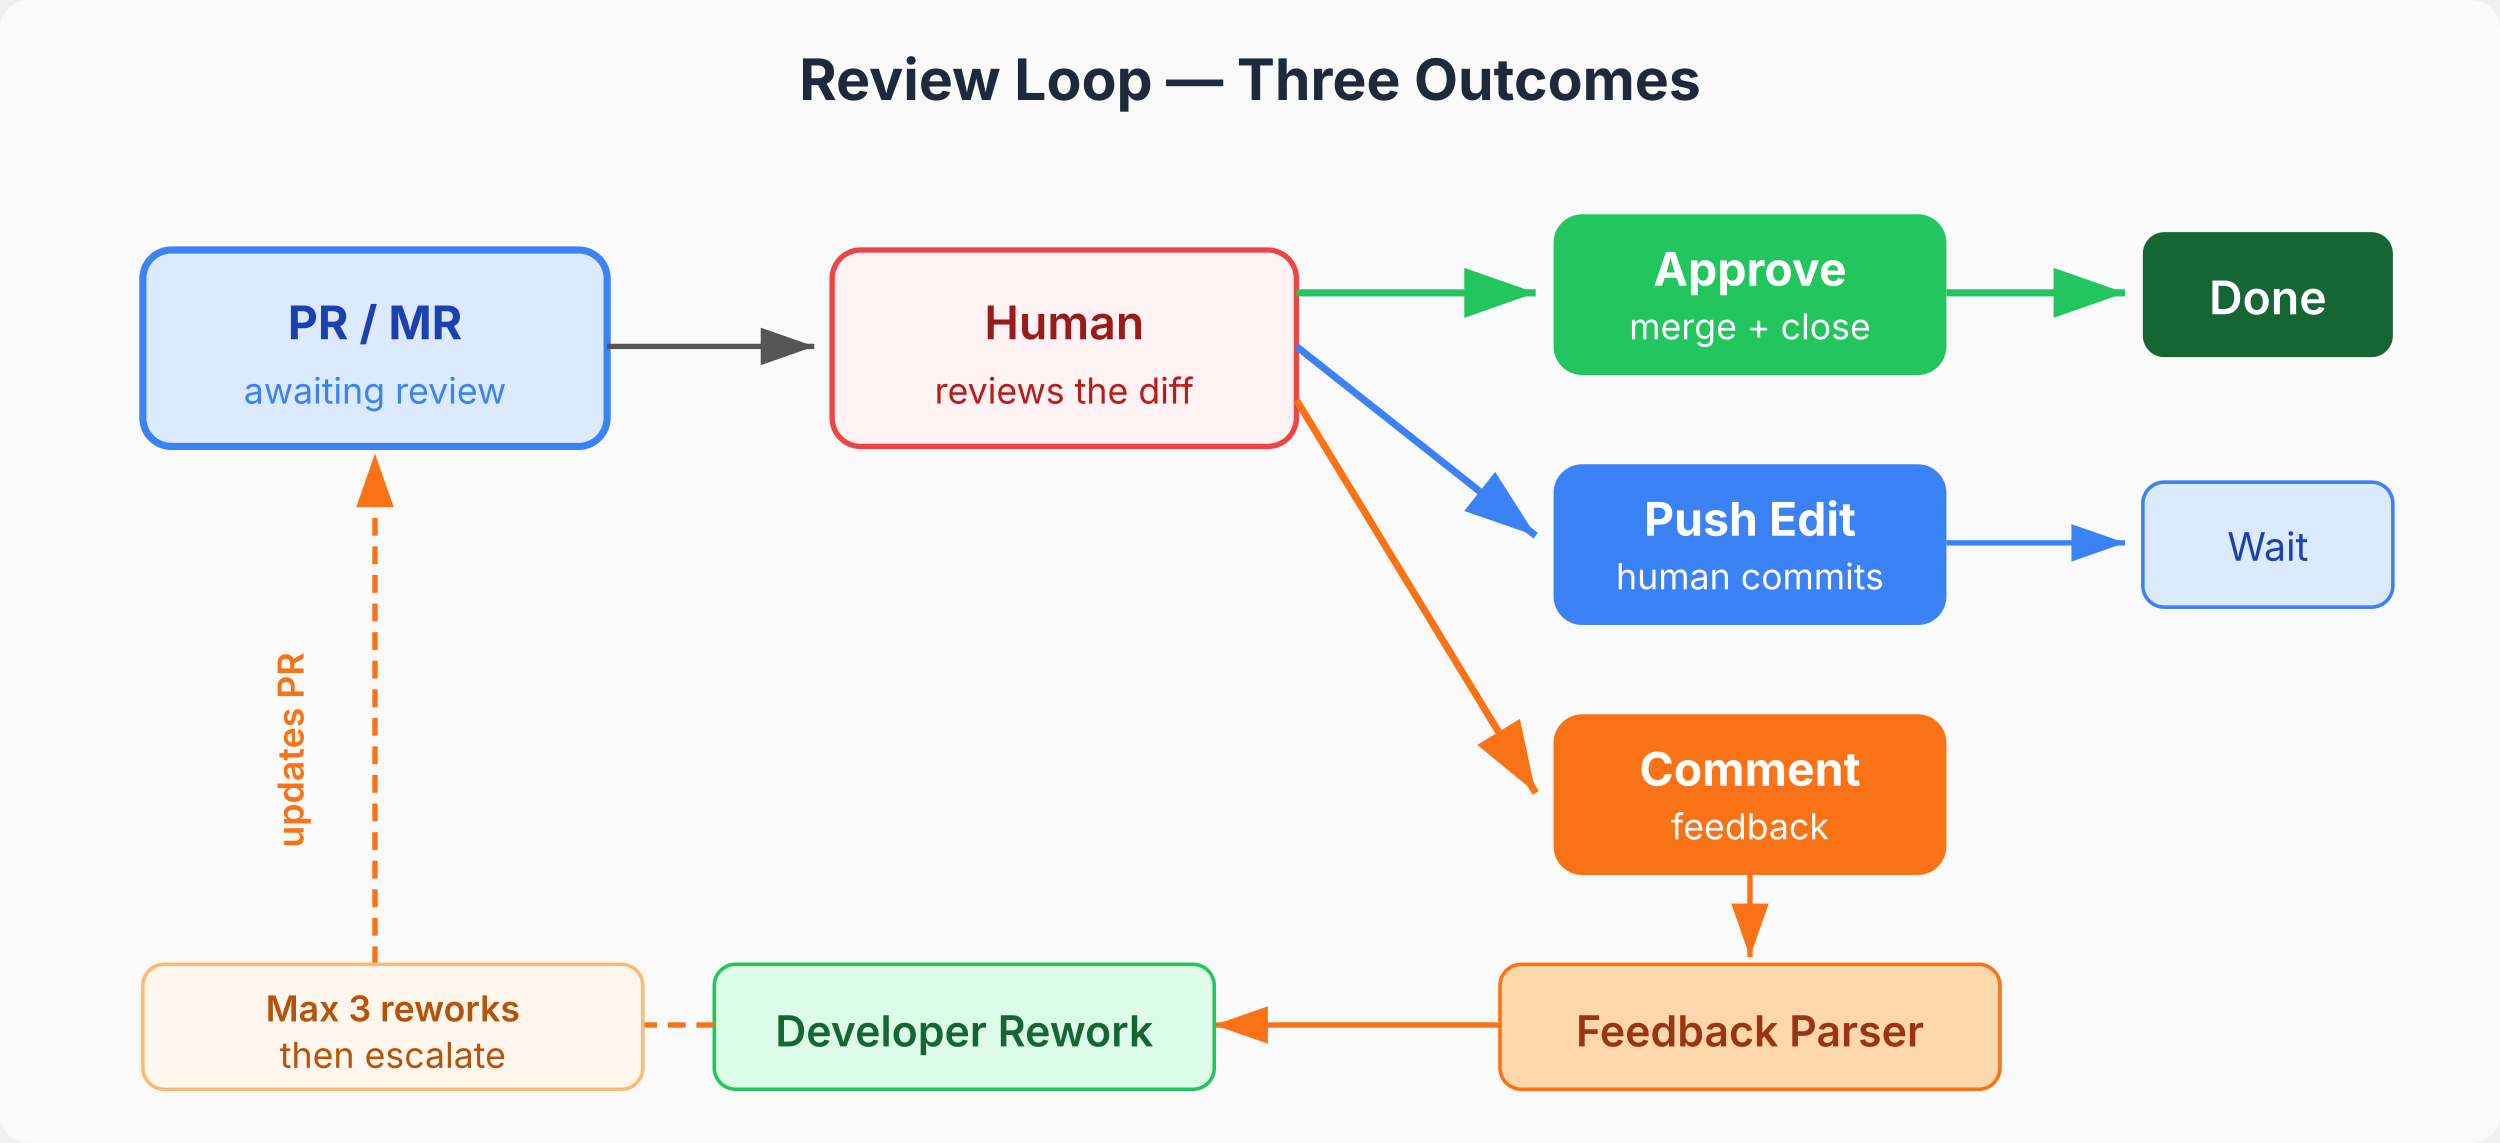
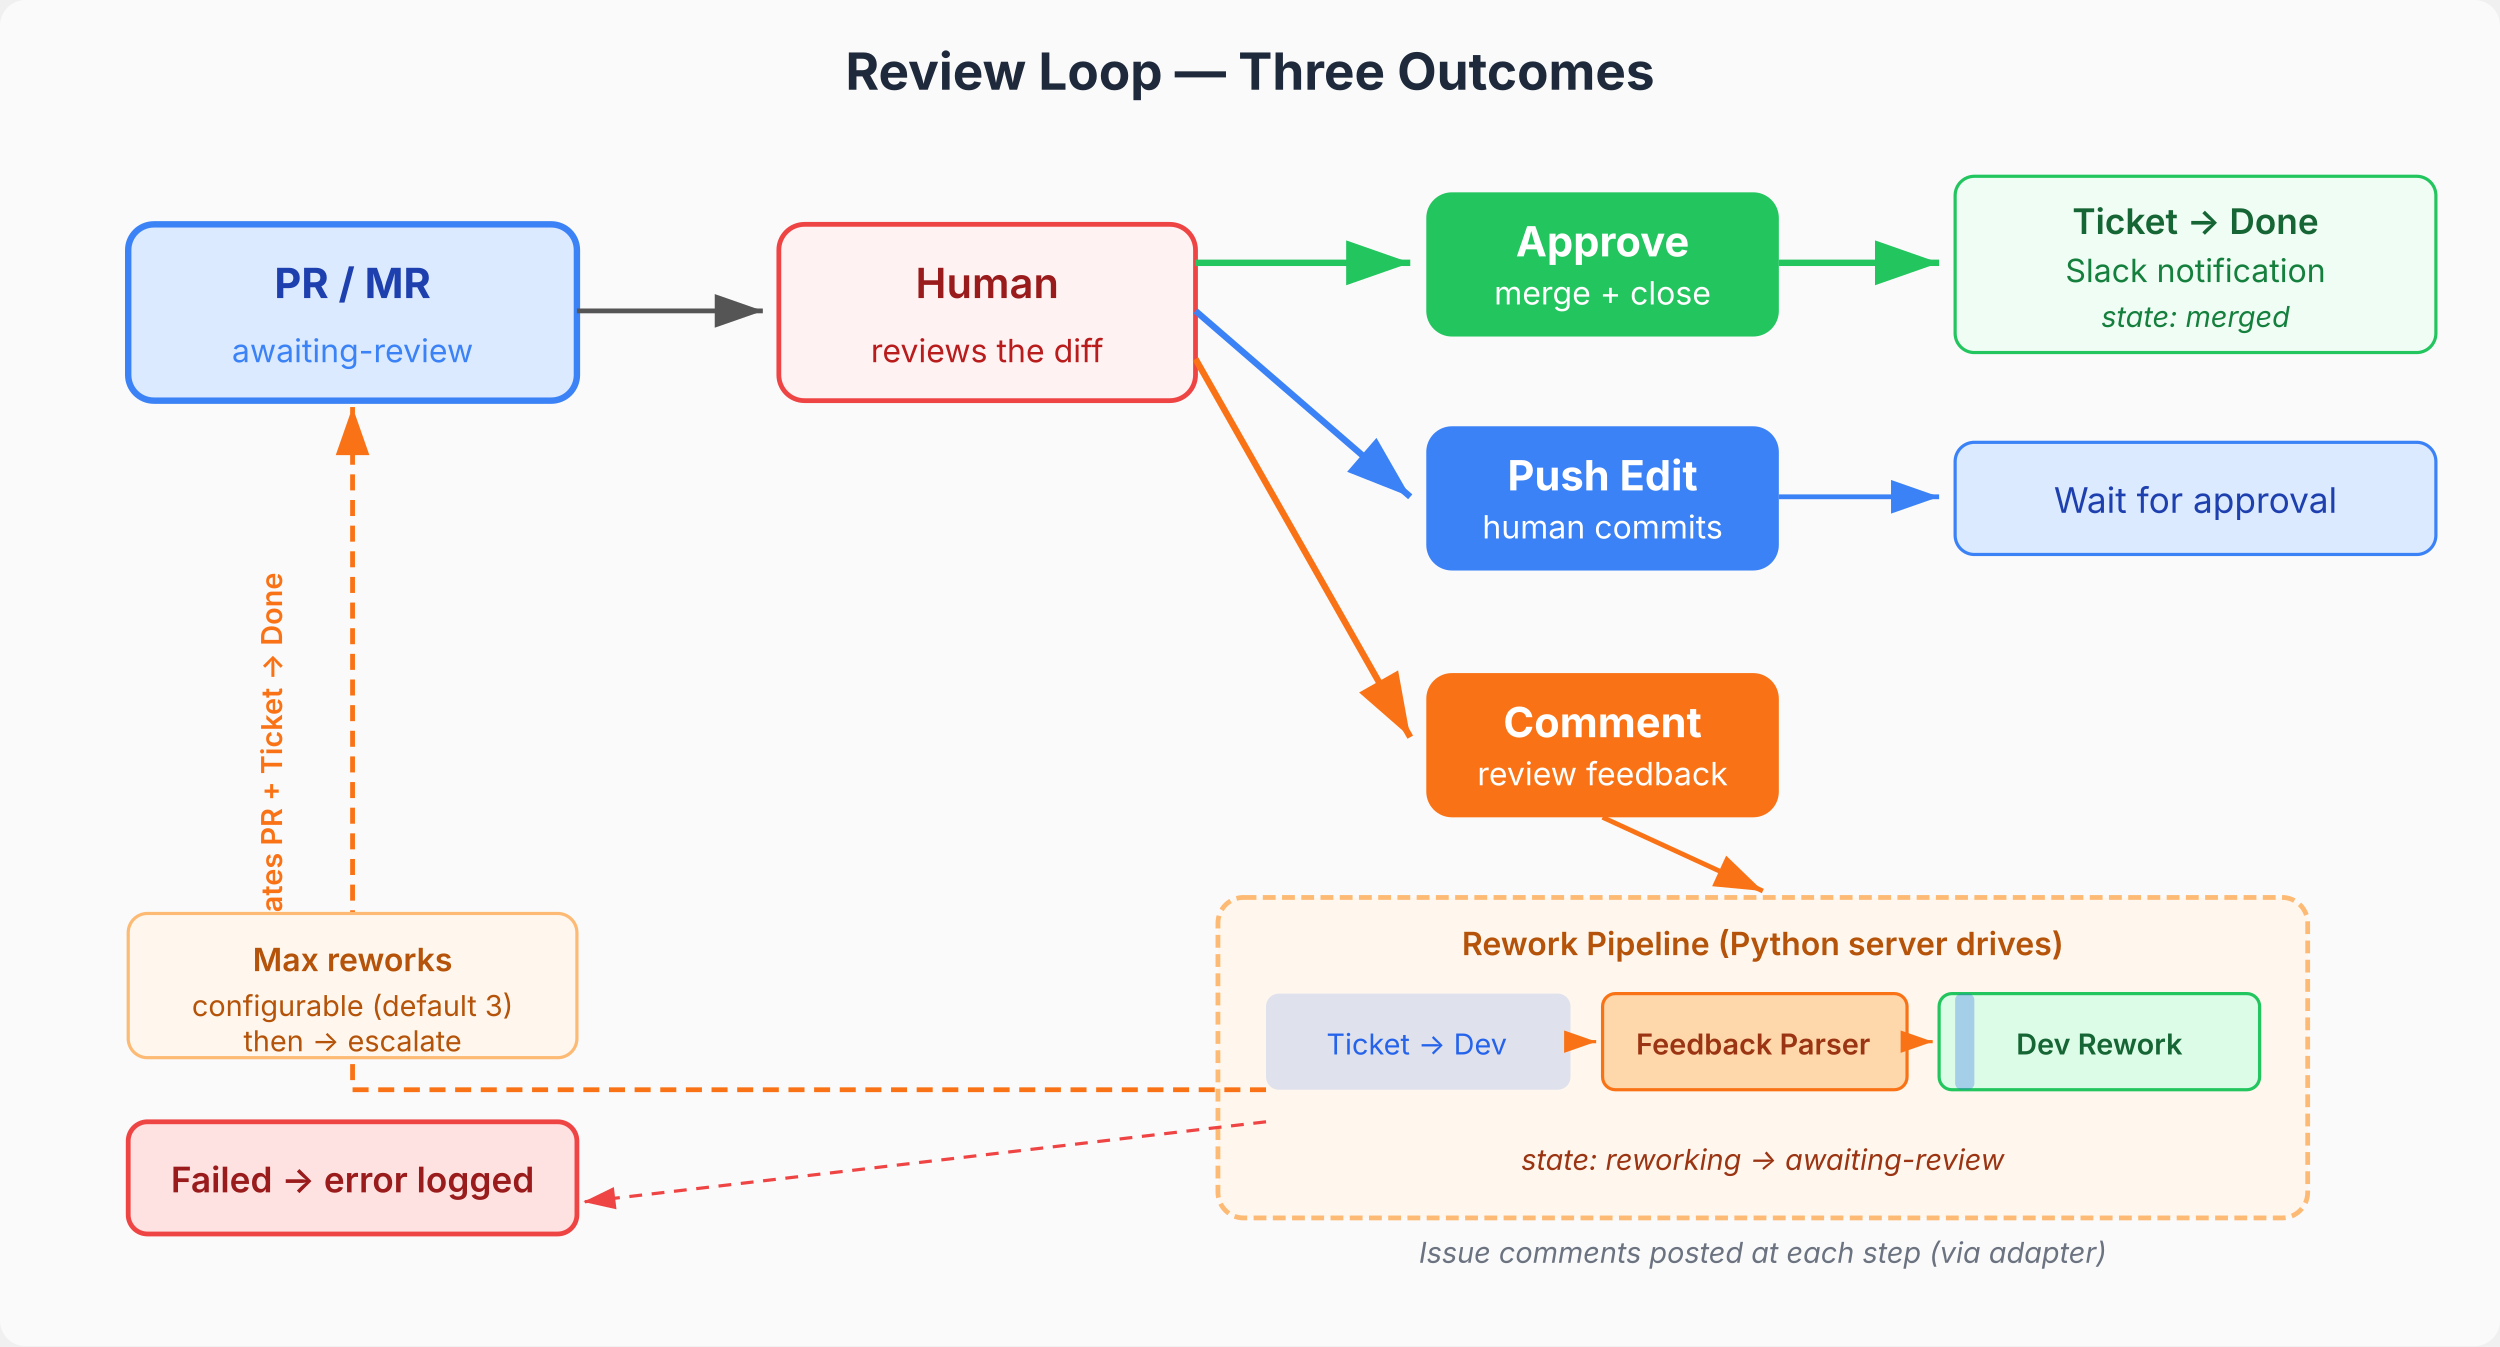
- <svg xmlns="http://www.w3.org/2000/svg" viewBox="0 0 700 320" font-family="system-ui, -apple-system, sans-serif" font-size="13">
+ <svg xmlns="http://www.w3.org/2000/svg" viewBox="0 0 780 420" font-family="system-ui, -apple-system, sans-serif" font-size="13">
  <defs>
    <marker id="arr" markerWidth="10" markerHeight="7" refX="10" refY="3.5" orient="auto">
      <polygon points="0 0, 10 3.5, 0 7" fill="#555" />
    </marker>
    <marker id="arr-g" markerWidth="10" markerHeight="7" refX="10" refY="3.5" orient="auto">
      <polygon points="0 0, 10 3.5, 0 7" fill="#22c55e" />
    </marker>
    <marker id="arr-o" markerWidth="10" markerHeight="7" refX="10" refY="3.5" orient="auto">
      <polygon points="0 0, 10 3.5, 0 7" fill="#f97316" />
    </marker>
    <marker id="arr-b" markerWidth="10" markerHeight="7" refX="10" refY="3.5" orient="auto">
      <polygon points="0 0, 10 3.5, 0 7" fill="#3b82f6" />
    </marker>
+     <marker id="arr-r" markerWidth="10" markerHeight="7" refX="10" refY="3.5" orient="auto">
+       <polygon points="0 0, 10 3.5, 0 7" fill="#ef4444" />
+     </marker>
  </defs>
-   <rect width="700" height="320" fill="#fafafa" rx="8" />
-   <text x="350" y="28" text-anchor="middle" font-size="16" font-weight="bold" fill="#1e293b">Review Loop — Three Outcomes</text>
-   <rect x="40" y="70" width="130" height="55" rx="8" fill="#dbeafe" stroke="#3b82f6" stroke-width="2" />
-   <text x="105" y="95" text-anchor="middle" font-weight="700" fill="#1e40af">PR / MR</text>
-   <text x="105" y="113" text-anchor="middle" font-size="10" fill="#3b82f6">awaiting review</text>
-   <line x1="170" y1="97" x2="228" y2="97" stroke="#555" stroke-width="1.5" marker-end="url(#arr)" />
-   <rect x="233" y="70" width="130" height="55" rx="8" fill="#fef2f2" stroke="#ef4444" stroke-width="1.5" />
-   <text x="298" y="95" text-anchor="middle" font-weight="600" fill="#991b1b">Human</text>
-   <text x="298" y="113" text-anchor="middle" font-size="10" fill="#b91c1c">reviews the diff</text>
-   <line x1="363" y1="82" x2="430" y2="82" stroke="#22c55e" stroke-width="2" marker-end="url(#arr-g)" />
-   <rect x="435" y="60" width="110" height="45" rx="8" fill="#22c55e" />
-   <text x="490" y="80" text-anchor="middle" fill="white" font-weight="700">Approve</text>
-   <text x="490" y="95" text-anchor="middle" fill="white" font-size="10">merge + close</text>
-   <line x1="545" y1="82" x2="595" y2="82" stroke="#22c55e" stroke-width="2" marker-end="url(#arr-g)" />
-   <rect x="600" y="65" width="70" height="35" rx="6" fill="#166534" />
-   <text x="635" y="88" text-anchor="middle" fill="white" font-weight="600">Done</text>
-   <line x1="363" y1="97" x2="430" y2="150" stroke="#3b82f6" stroke-width="2" marker-end="url(#arr-b)" />
-   <rect x="435" y="130" width="110" height="45" rx="8" fill="#3b82f6" />
-   <text x="490" y="150" text-anchor="middle" fill="white" font-weight="700">Push Edit</text>
-   <text x="490" y="165" text-anchor="middle" fill="white" font-size="10">human commits</text>
-   <line x1="545" y1="152" x2="595" y2="152" stroke="#3b82f6" stroke-width="1.5" marker-end="url(#arr-b)" />
-   <rect x="600" y="135" width="70" height="35" rx="6" fill="#dbeafe" stroke="#3b82f6" stroke-width="1" />
-   <text x="635" y="157" text-anchor="middle" fill="#1e40af" font-size="11">Wait</text>
-   <line x1="363" y1="112" x2="430" y2="222" stroke="#f97316" stroke-width="2" marker-end="url(#arr-o)" />
-   <rect x="435" y="200" width="110" height="45" rx="8" fill="#f97316" />
-   <text x="490" y="220" text-anchor="middle" fill="white" font-weight="700">Comment</text>
-   <text x="490" y="235" text-anchor="middle" fill="white" font-size="10">feedback</text>
-   <line x1="490" y1="245" x2="490" y2="268" stroke="#f97316" stroke-width="1.5" marker-end="url(#arr-o)" />
-   <rect x="420" y="270" width="140" height="35" rx="6" fill="#fed7aa" stroke="#f97316" stroke-width="1" />
-   <text x="490" y="293" text-anchor="middle" fill="#9a3412" font-weight="600" font-size="12">Feedback Parser</text>
-   <line x1="420" y1="287" x2="340" y2="287" stroke="#f97316" stroke-width="1.5" marker-end="url(#arr-o)" />
-   <rect x="200" y="270" width="140" height="35" rx="6" fill="#dcfce7" stroke="#22c55e" stroke-width="1" />
-   <text x="270" y="293" text-anchor="middle" fill="#166534" font-weight="600" font-size="12">Developer Rework</text>
-   <path d="M 200 287 L 105 287 L 105 127" fill="none" stroke="#f97316" stroke-width="1.5" marker-end="url(#arr-o)" stroke-dasharray="5,3" />
-   <text x="85" y="210" text-anchor="middle" fill="#f97316" font-size="10" font-weight="600" transform="rotate(-90, 85, 210)">updates PR</text>
-   <rect x="40" y="270" width="140" height="35" rx="6" fill="#fff7ed" stroke="#fdba74" stroke-width="1" />
-   <text x="110" y="286" text-anchor="middle" fill="#b45309" font-size="10" font-weight="600">Max 3 reworks</text>
-   <text x="110" y="299" text-anchor="middle" fill="#b45309" font-size="10">then escalate</text>
+   <rect width="780" height="420" fill="#fafafa" rx="8" />
+   <text x="390" y="28" text-anchor="middle" font-size="16" font-weight="bold" fill="#1e293b">Review Loop — Three Outcomes</text>
+   <rect x="40" y="70" width="140" height="55" rx="8" fill="#dbeafe" stroke="#3b82f6" stroke-width="2" />
+   <text x="110" y="93" text-anchor="middle" font-weight="700" fill="#1e40af">PR / MR</text>
+   <text x="110" y="113" text-anchor="middle" font-size="10" fill="#3b82f6">awaiting-review</text>
+   <line x1="180" y1="97" x2="238" y2="97" stroke="#555" stroke-width="1.5" marker-end="url(#arr)" />
+   <rect x="243" y="70" width="130" height="55" rx="8" fill="#fef2f2" stroke="#ef4444" stroke-width="1.5" />
+   <text x="308" y="93" text-anchor="middle" font-weight="600" fill="#991b1b">Human</text>
+   <text x="308" y="113" text-anchor="middle" font-size="10" fill="#b91c1c">reviews the diff</text>
+   <line x1="373" y1="82" x2="440" y2="82" stroke="#22c55e" stroke-width="2" marker-end="url(#arr-g)" />
+   <rect x="445" y="60" width="110" height="45" rx="8" fill="#22c55e" />
+   <text x="500" y="80" text-anchor="middle" fill="white" font-weight="700">Approve</text>
+   <text x="500" y="95" text-anchor="middle" fill="white" font-size="10">merge + close</text>
+   <line x1="555" y1="82" x2="605" y2="82" stroke="#22c55e" stroke-width="2" marker-end="url(#arr-g)" />
+   <rect x="610" y="55" width="150" height="55" rx="6" fill="#f0fdf4" stroke="#22c55e" stroke-width="1" />
+   <text x="685" y="73" text-anchor="middle" fill="#166534" font-weight="600" font-size="11">Ticket → Done</text>
+   <text x="685" y="88" text-anchor="middle" fill="#15803d" font-size="10">Slack notification</text>
+   <text x="685" y="102" text-anchor="middle" fill="#15803d" font-size="9" font-style="italic">state: merged</text>
+   <line x1="373" y1="97" x2="440" y2="155" stroke="#3b82f6" stroke-width="2" marker-end="url(#arr-b)" />
+   <rect x="445" y="133" width="110" height="45" rx="8" fill="#3b82f6" />
+   <text x="500" y="153" text-anchor="middle" fill="white" font-weight="700">Push Edit</text>
+   <text x="500" y="168" text-anchor="middle" fill="white" font-size="10">human commits</text>
+   <line x1="555" y1="155" x2="605" y2="155" stroke="#3b82f6" stroke-width="1.5" marker-end="url(#arr-b)" />
+   <rect x="610" y="138" width="150" height="35" rx="6" fill="#dbeafe" stroke="#3b82f6" stroke-width="1" />
+   <text x="685" y="160" text-anchor="middle" fill="#1e40af" font-size="11">Wait for approval</text>
+   <line x1="373" y1="112" x2="440" y2="230" stroke="#f97316" stroke-width="2" marker-end="url(#arr-o)" />
+   <rect x="445" y="210" width="110" height="45" rx="8" fill="#f97316" />
+   <text x="500" y="230" text-anchor="middle" fill="white" font-weight="700">Comment</text>
+   <text x="500" y="245" text-anchor="middle" fill="white" font-size="10">review feedback</text>
+   <rect x="380" y="280" width="340" height="100" rx="8" fill="#fff7ed" stroke="#fdba74" stroke-width="1.5" stroke-dasharray="4,2" />
+   <text x="550" y="298" text-anchor="middle" font-size="10" font-weight="600" fill="#b45309">Rework Pipeline (Python server drives)</text>
+   <rect x="395" y="310" width="95" height="30" rx="4" fill="#2563eb" opacity="0.15" />
+   <text x="442" y="329" text-anchor="middle" font-size="9" fill="#2563eb">Ticket → Dev</text>
+   <rect x="500" y="310" width="95" height="30" rx="4" fill="#fed7aa" stroke="#f97316" stroke-width="1" />
+   <text x="547" y="329" text-anchor="middle" fill="#9a3412" font-weight="600" font-size="9">Feedback Parser</text>
+   <rect x="605" y="310" width="100" height="30" rx="4" fill="#dcfce7" stroke="#22c55e" stroke-width="1" />
+   <text x="655" y="329" text-anchor="middle" fill="#166534" font-weight="600" font-size="9">Dev Rework</text>
+   <line x1="490" y1="325" x2="498" y2="325" stroke="#f97316" stroke-width="1" marker-end="url(#arr-o)" />
+   <line x1="595" y1="325" x2="603" y2="325" stroke="#f97316" stroke-width="1" marker-end="url(#arr-o)" />
+   <line x1="500" y1="255" x2="550" y2="278" stroke="#f97316" stroke-width="1.5" marker-end="url(#arr-o)" />
+   <text x="550" y="365" text-anchor="middle" font-size="9" fill="#9a3412" font-style="italic">state: reworking → awaiting-review</text>
+   <path d="M 395 340 L 110 340 L 110 127" fill="none" stroke="#f97316" stroke-width="1.5" marker-end="url(#arr-o)" stroke-dasharray="5,3" />
+   <text x="88" y="240" text-anchor="middle" fill="#f97316" font-size="9" font-weight="600" transform="rotate(-90, 88, 240)">updates PR + Ticket → Done</text>
+   <rect x="40" y="285" width="140" height="45" rx="6" fill="#fff7ed" stroke="#fdba74" stroke-width="1" />
+   <text x="110" y="303" text-anchor="middle" fill="#b45309" font-size="10" font-weight="600">Max reworks</text>
+   <text x="110" y="317" text-anchor="middle" fill="#b45309" font-size="9">configurable (default 3)</text>
+   <text x="110" y="328" text-anchor="middle" fill="#b45309" font-size="9">then → escalate</text>
+   <rect x="40" y="350" width="140" height="35" rx="6" fill="#fee2e2" stroke="#ef4444" stroke-width="1.5" />
+   <text x="110" y="372" text-anchor="middle" fill="#991b1b" font-weight="600" font-size="11">Failed → error logged</text>
+   <path d="M 395 350 L 182 375" fill="none" stroke="#ef4444" stroke-width="1" stroke-dasharray="4,3" marker-end="url(#arr-r)" />
+   <rect x="610" y="310" width="6" height="30" rx="2" fill="#2563eb" opacity="0.3" />
+   <text x="550" y="394" text-anchor="middle" font-size="9" fill="#6b7280" font-style="italic">Issue comments posted at each step (via adapter)</text>
</svg>
